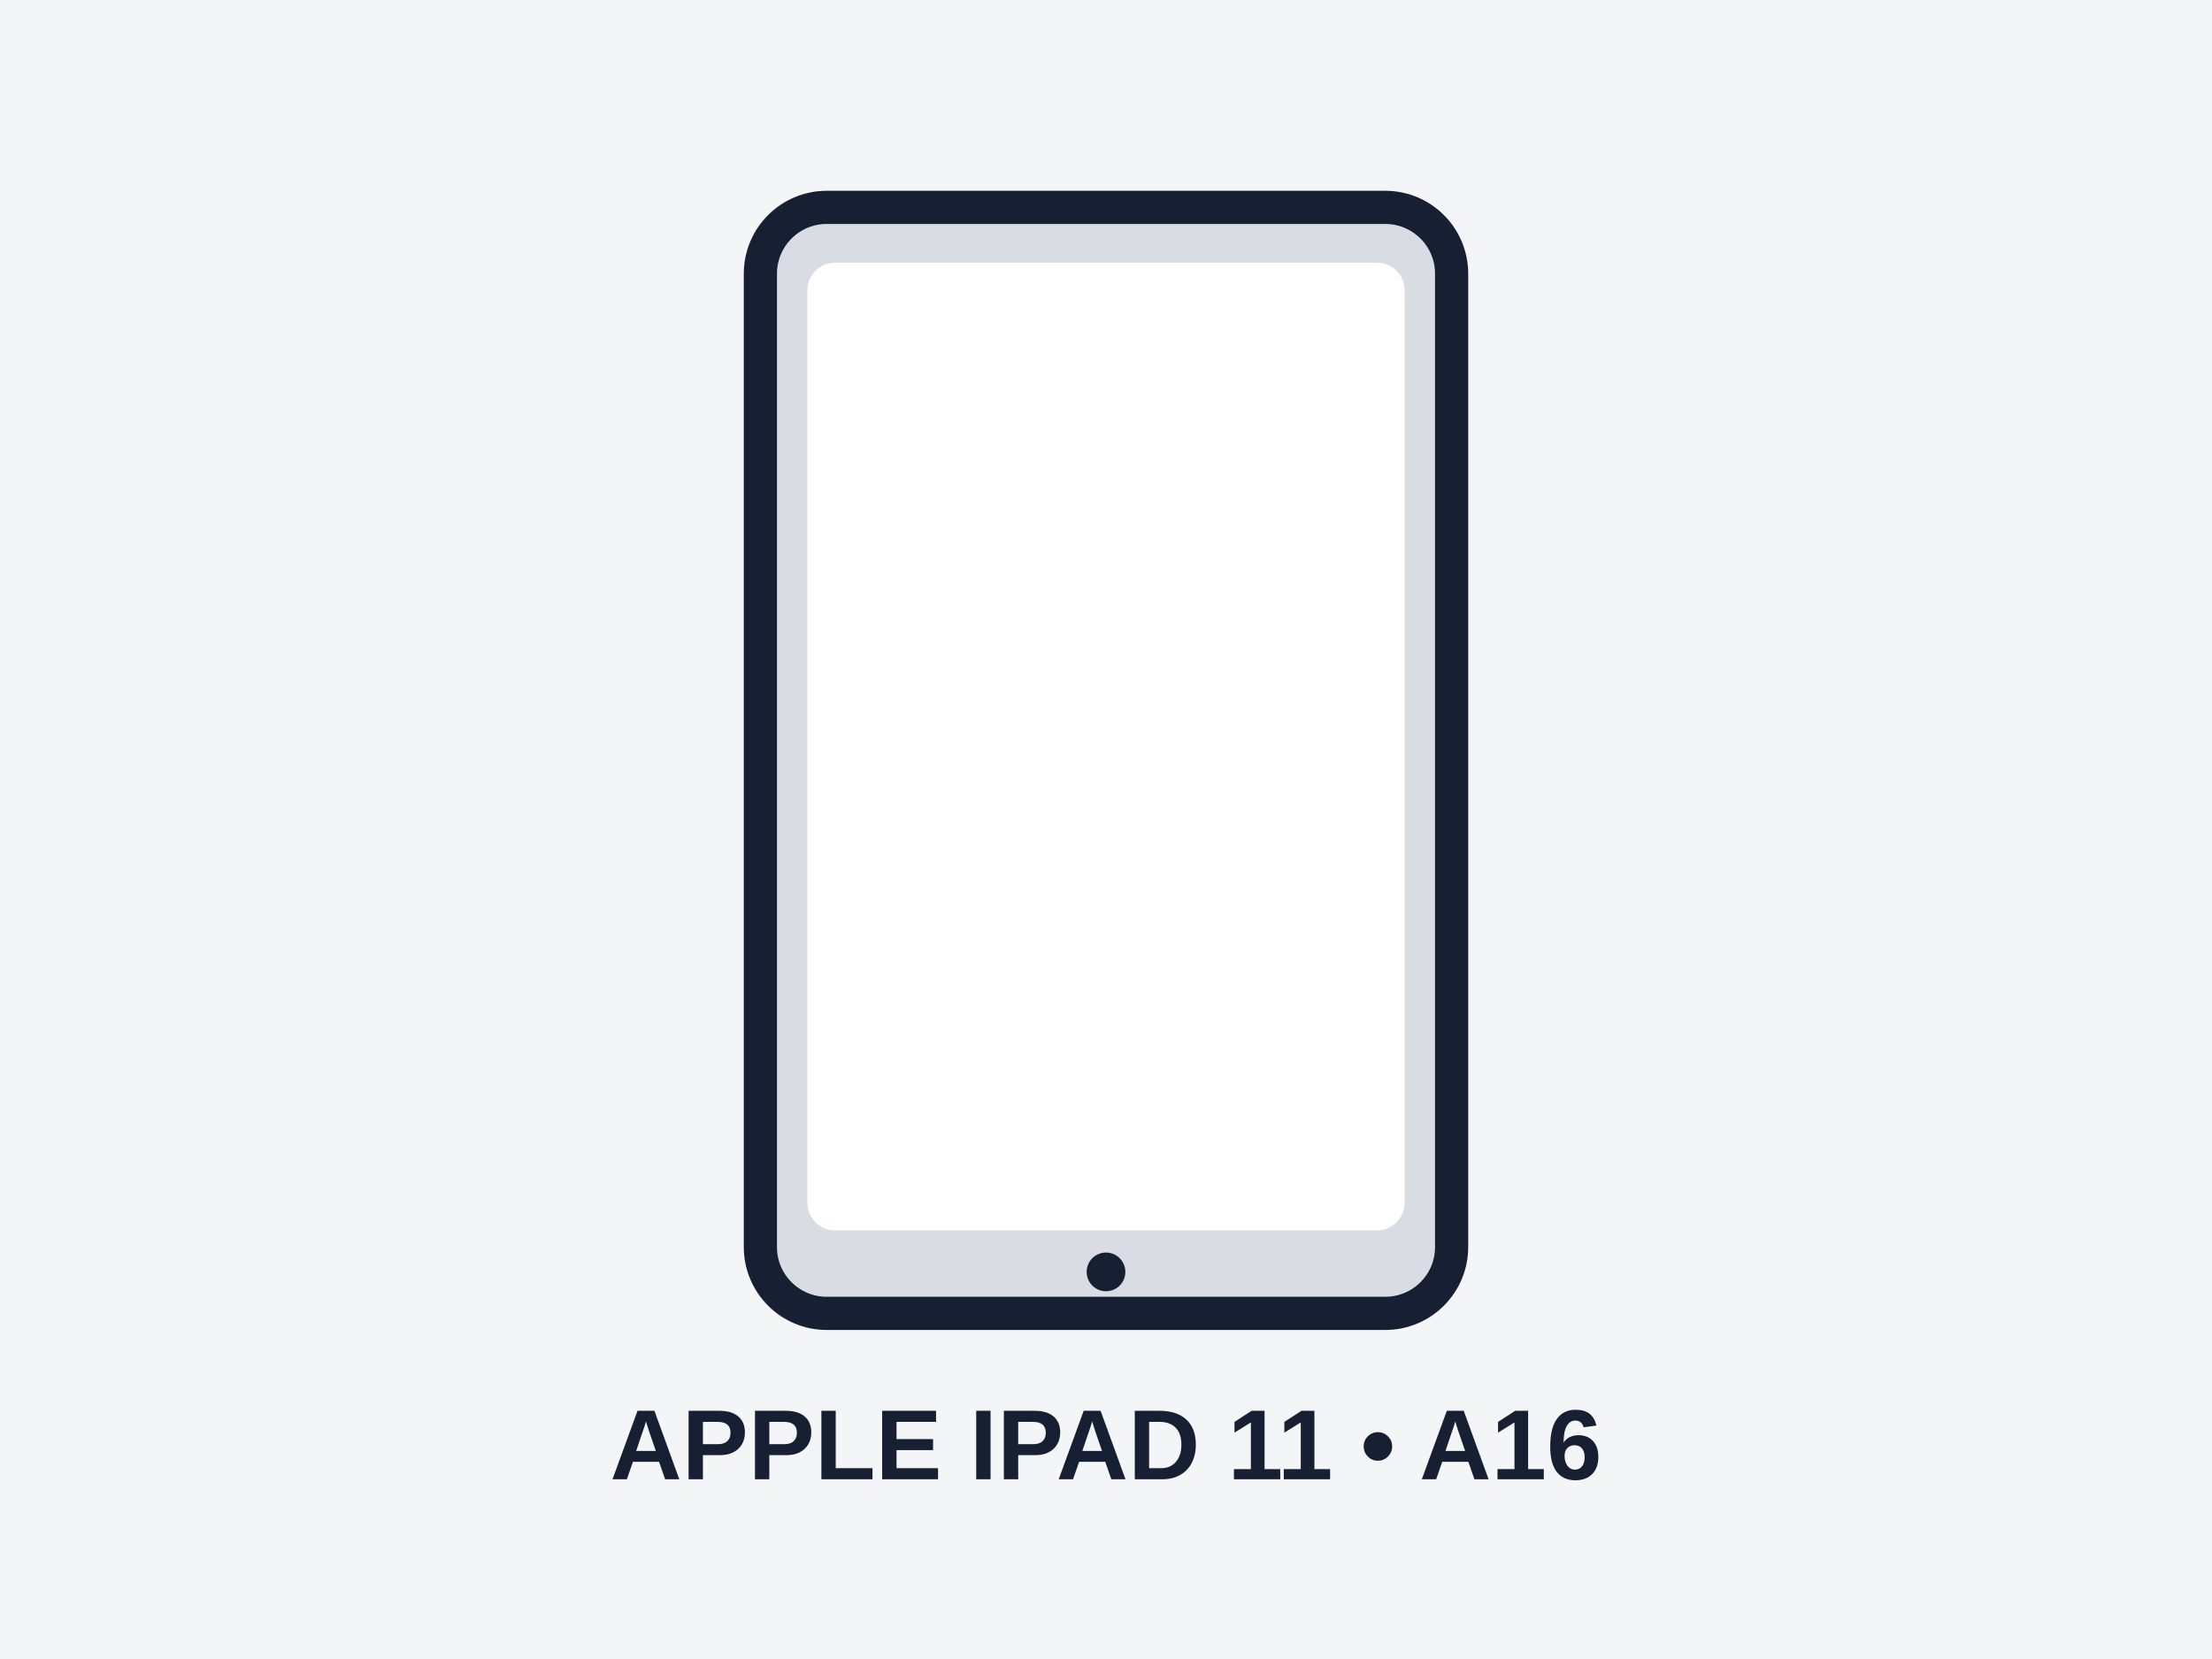
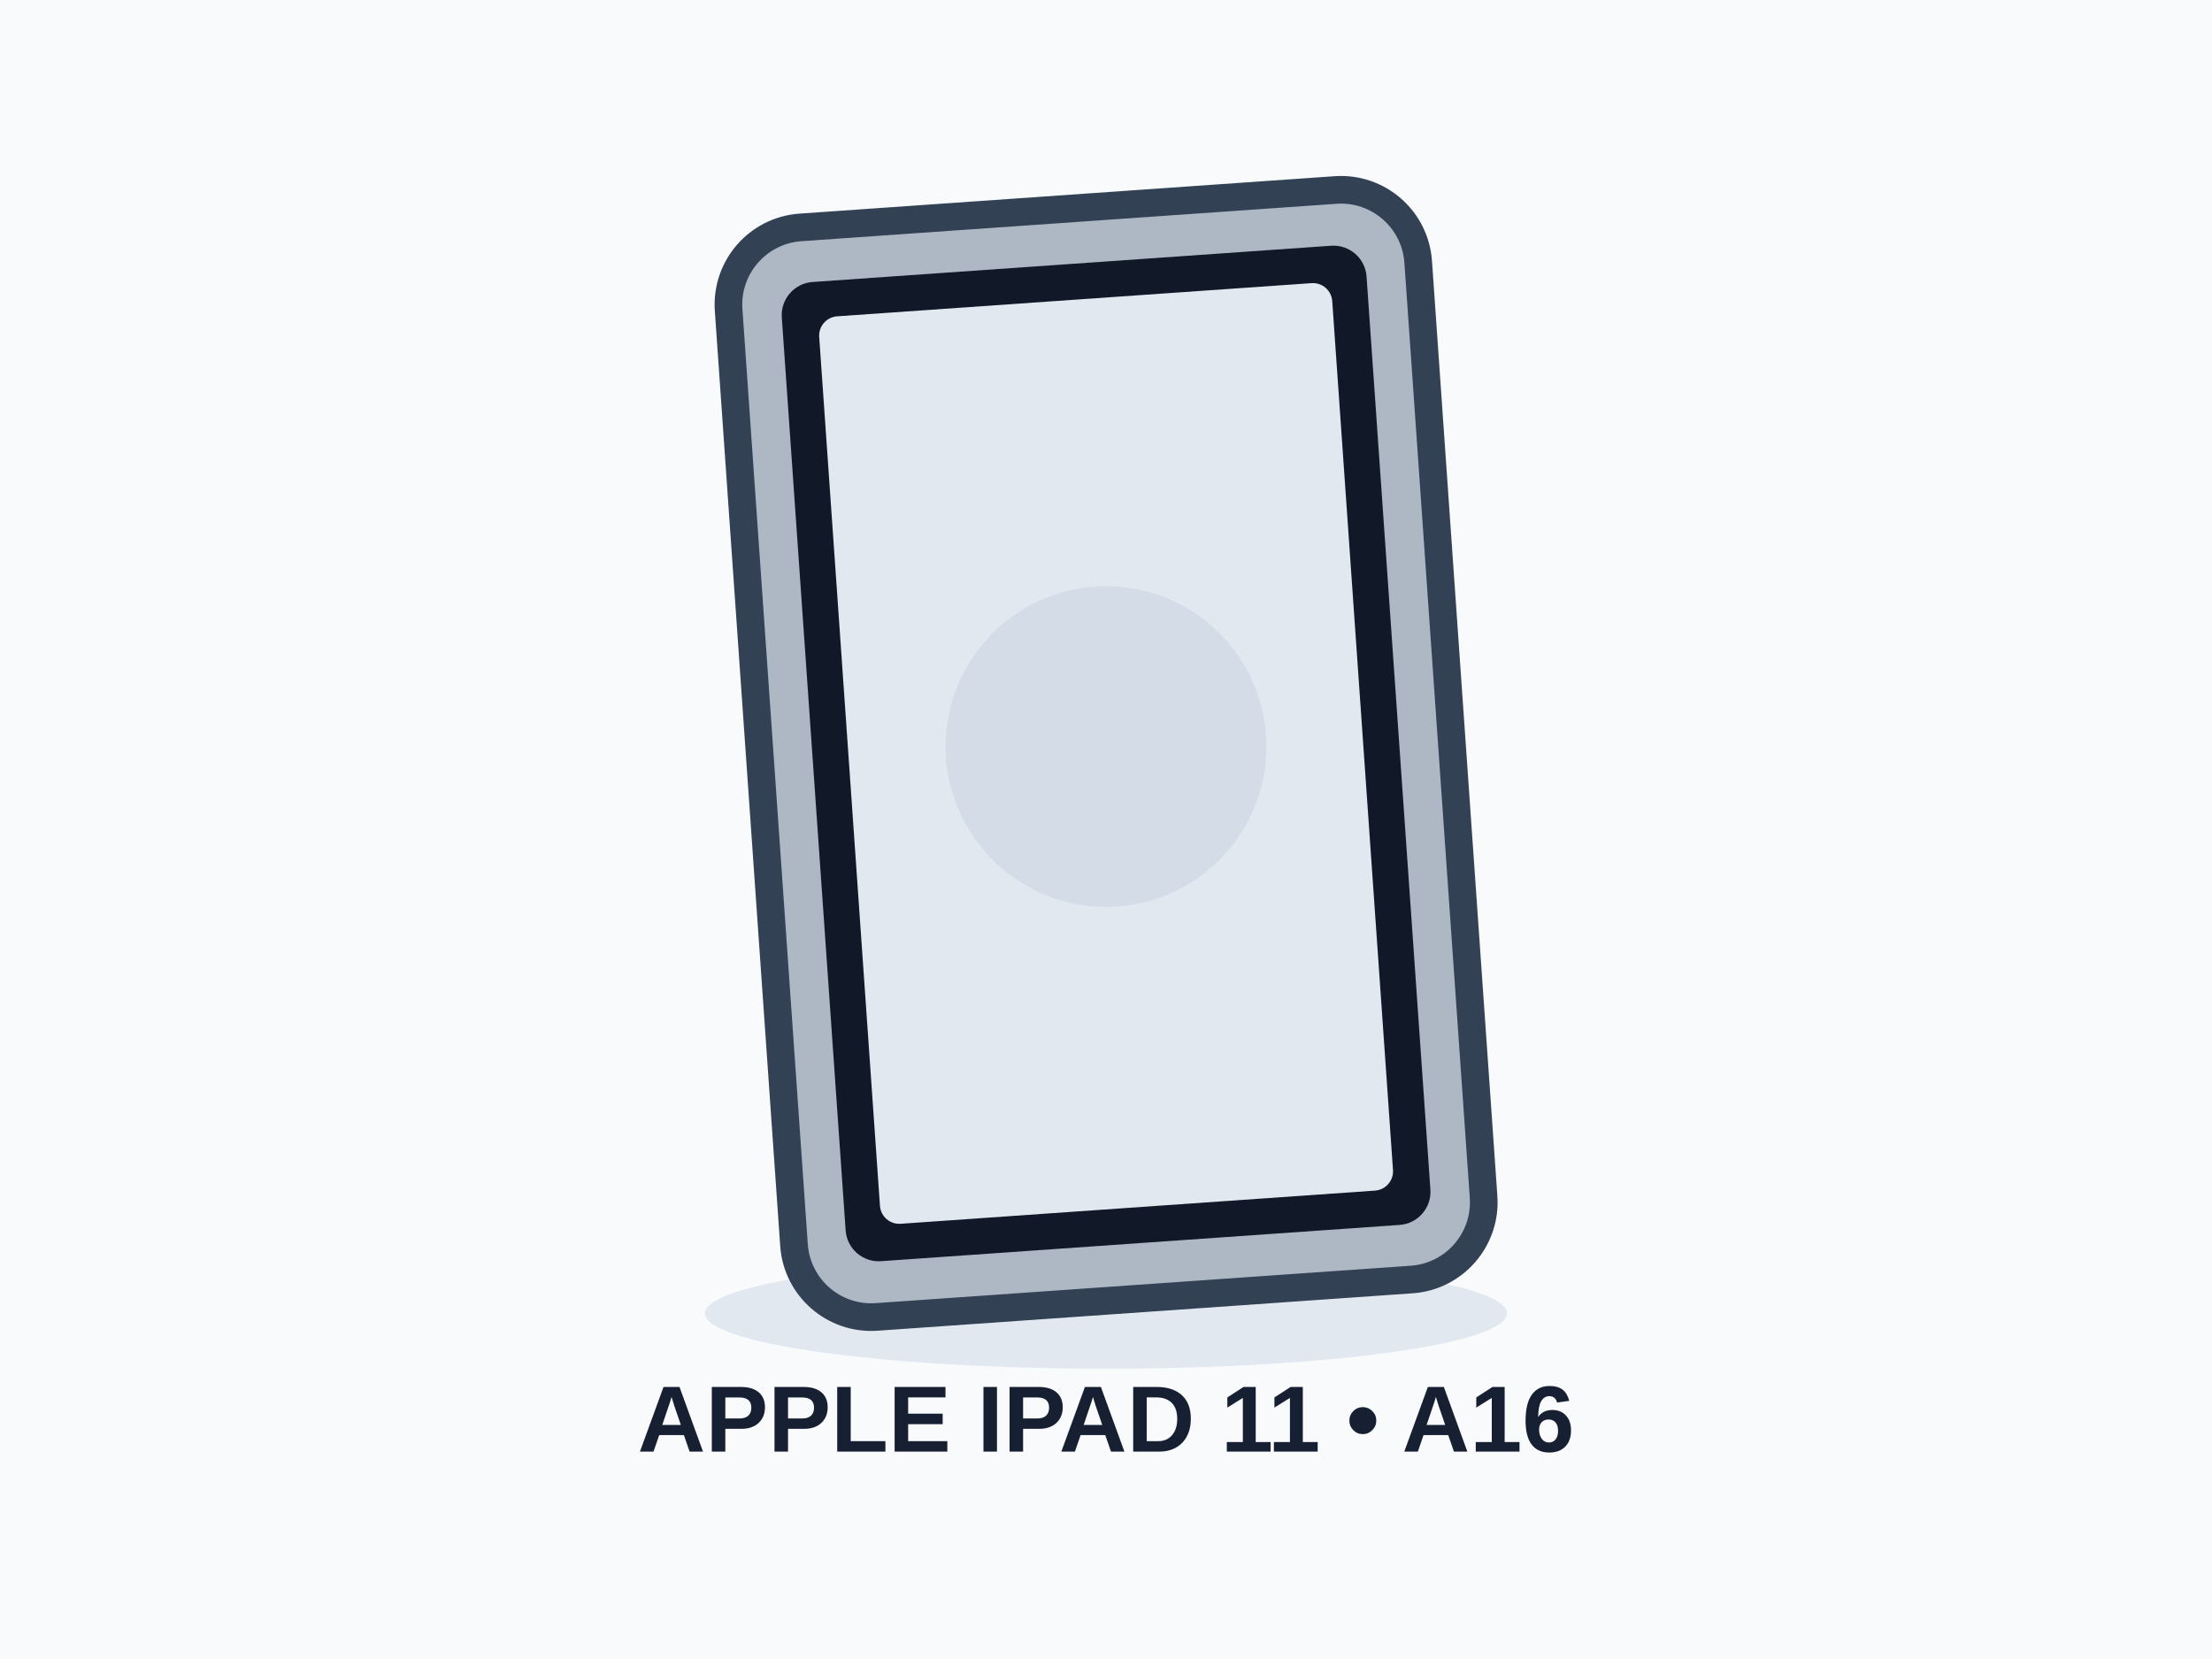
- <svg xmlns="http://www.w3.org/2000/svg" viewBox="0 0 800 600">
-   <rect width="800" height="600" fill="#f3f5f7" />
-   <rect x="275" y="75" width="250" height="400" rx="24" fill="#d9dde3" stroke="#172033" stroke-width="12" />
-   <rect x="292" y="95" width="216" height="350" rx="10" fill="#fff" />
-   <circle cx="400" cy="460" r="7" fill="#172033" />
-   <text x="400" y="535" text-anchor="middle" font-family="Arial,sans-serif" font-size="36" font-weight="700" fill="#172033">APPLE IPAD 11 • A16</text>
+ <svg xmlns="http://www.w3.org/2000/svg" viewBox="0 0 800 600" role="img" aria-labelledby="title desc">
+   <rect width="800" height="600" fill="#f8fafc" />
+   <ellipse cx="400" cy="475" rx="145" ry="20" fill="#cbd5e1" opacity=".5" />
+   <rect x="275" y="75" width="250" height="395" rx="28" fill="#aeb7c4" stroke="#334155" stroke-width="10" transform="rotate(-4 400 272)" />
+   <rect x="294" y="95" width="212" height="355" rx="12" fill="#111827" transform="rotate(-4 400 272)" />
+   <rect x="307" y="108" width="186" height="329" rx="7" fill="#e2e8f0" transform="rotate(-4 400 272)" />
+   <circle cx="400" cy="270" r="58" fill="#cbd5e1" opacity=".6" />
+   <text x="400" y="525" text-anchor="middle" font-family="Arial,sans-serif" font-size="34" font-weight="700" fill="#172033">APPLE IPAD 11 • A16</text>
</svg>
